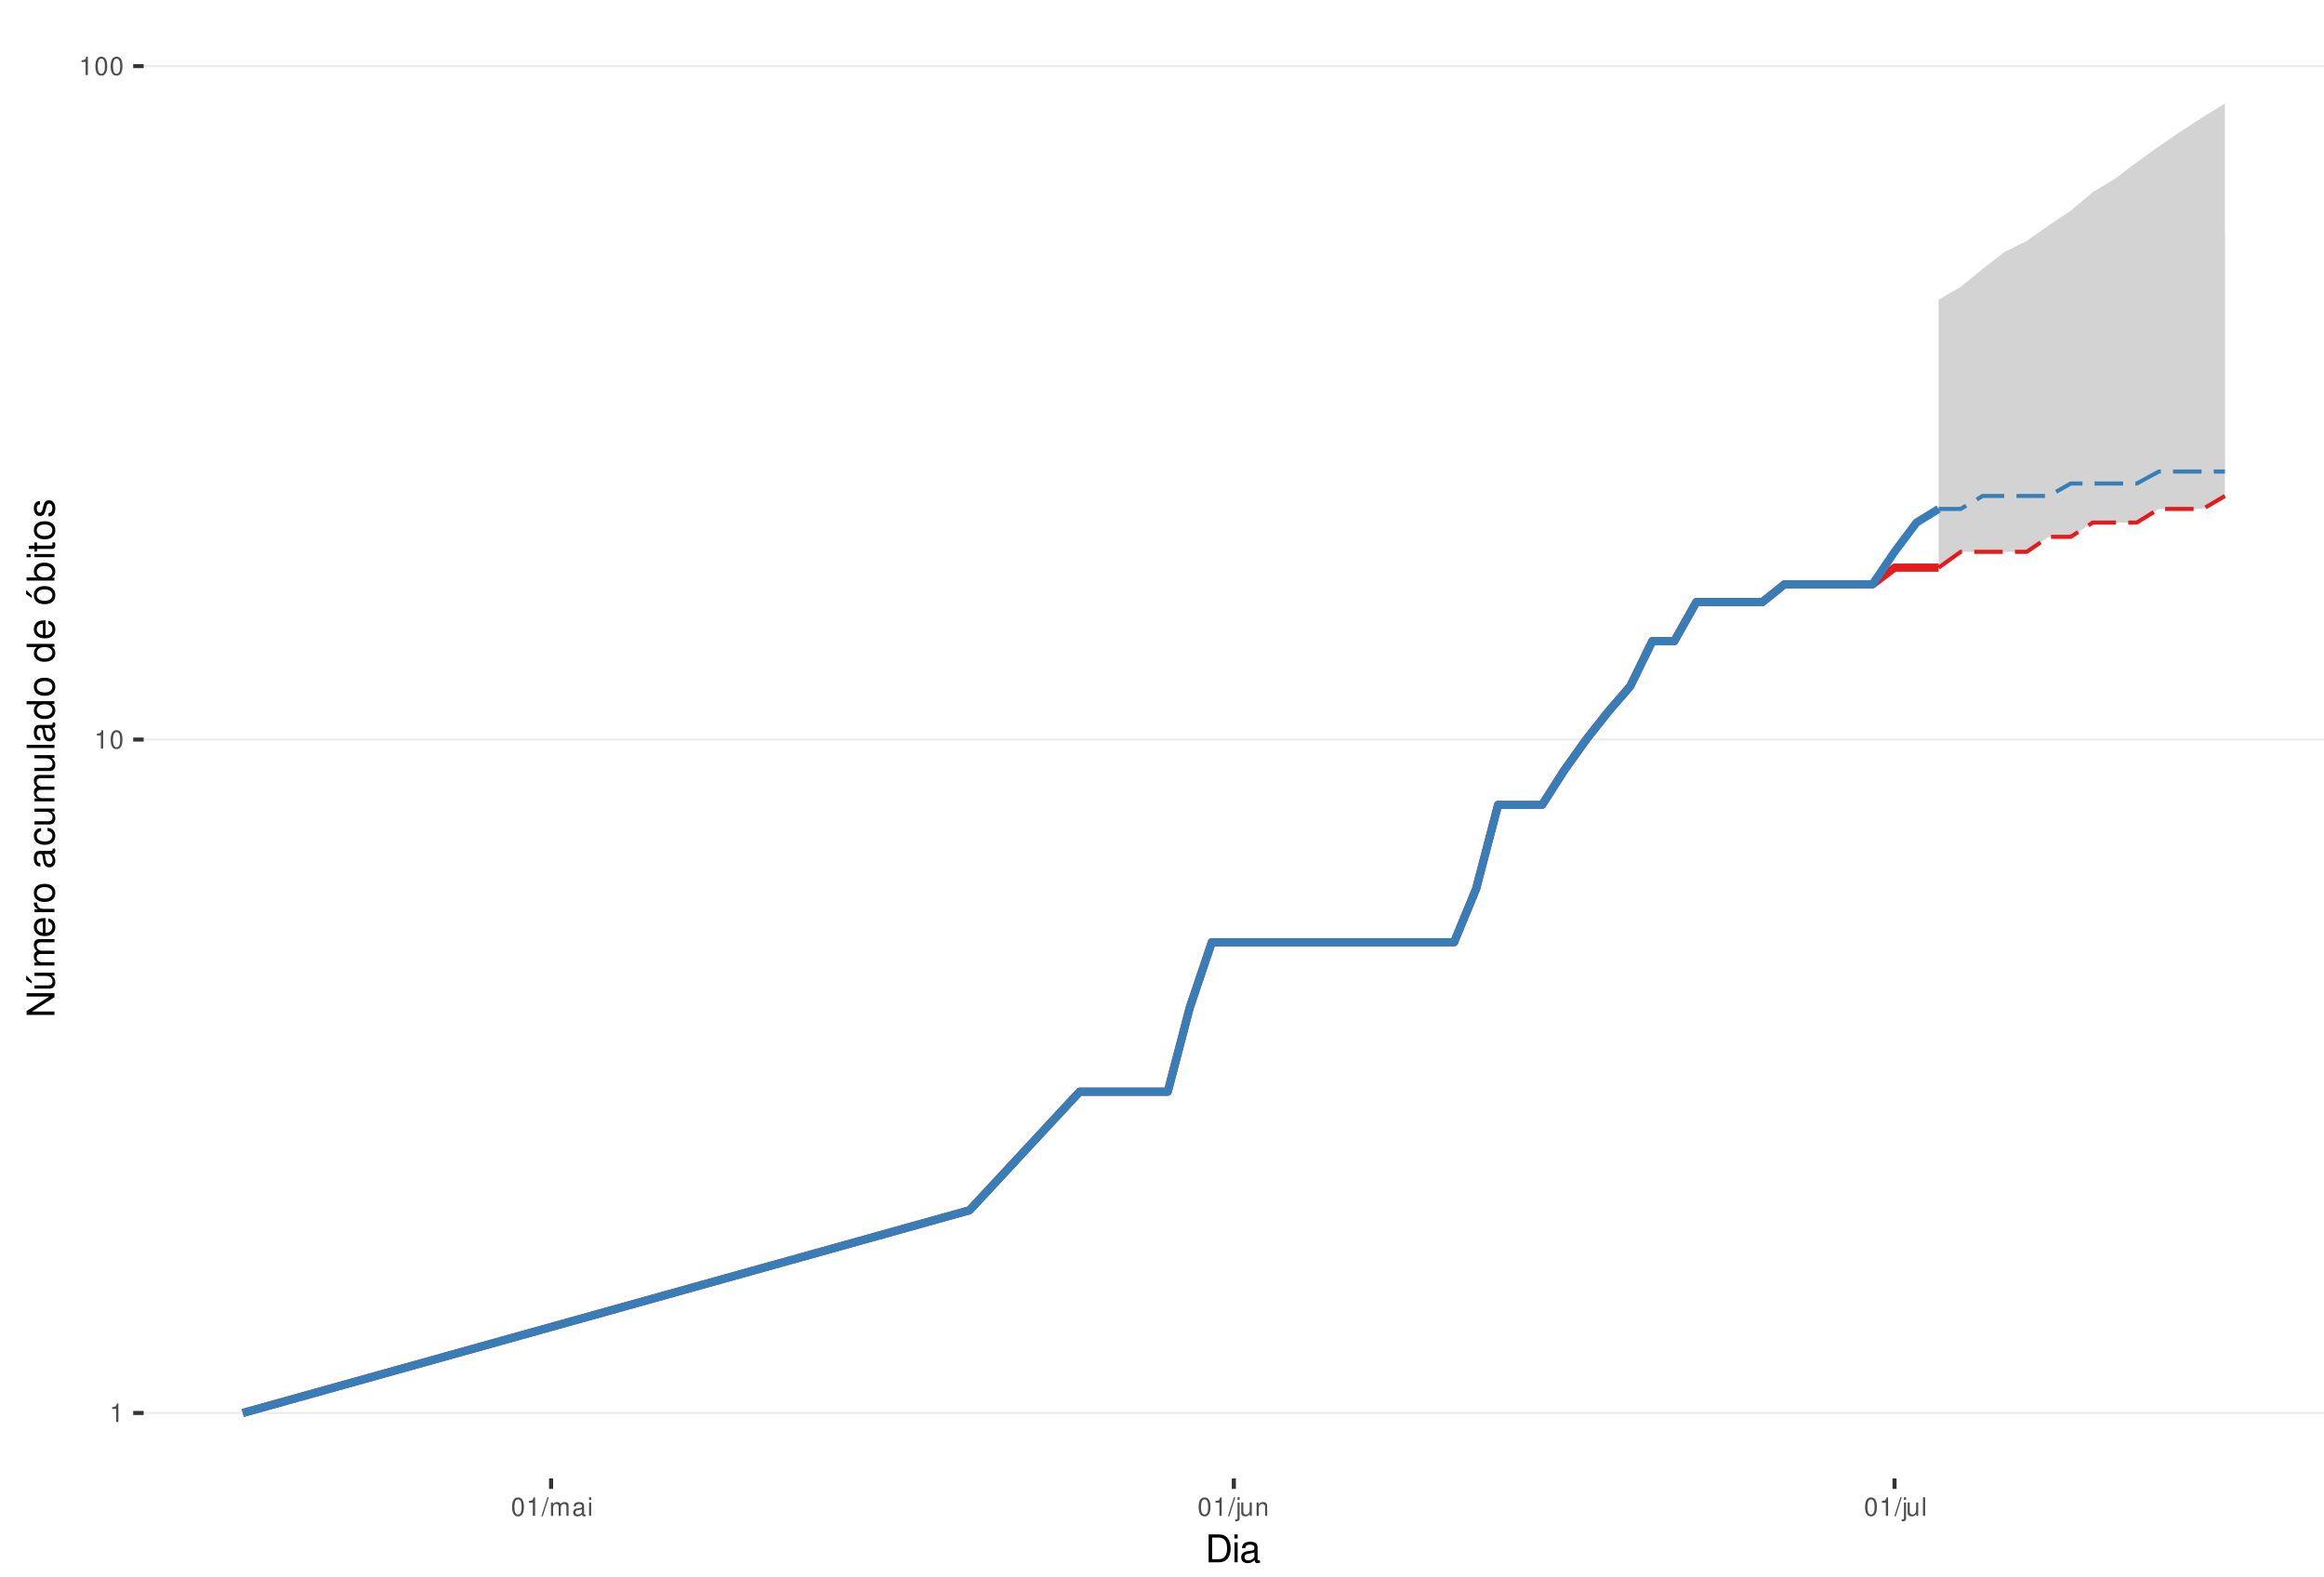
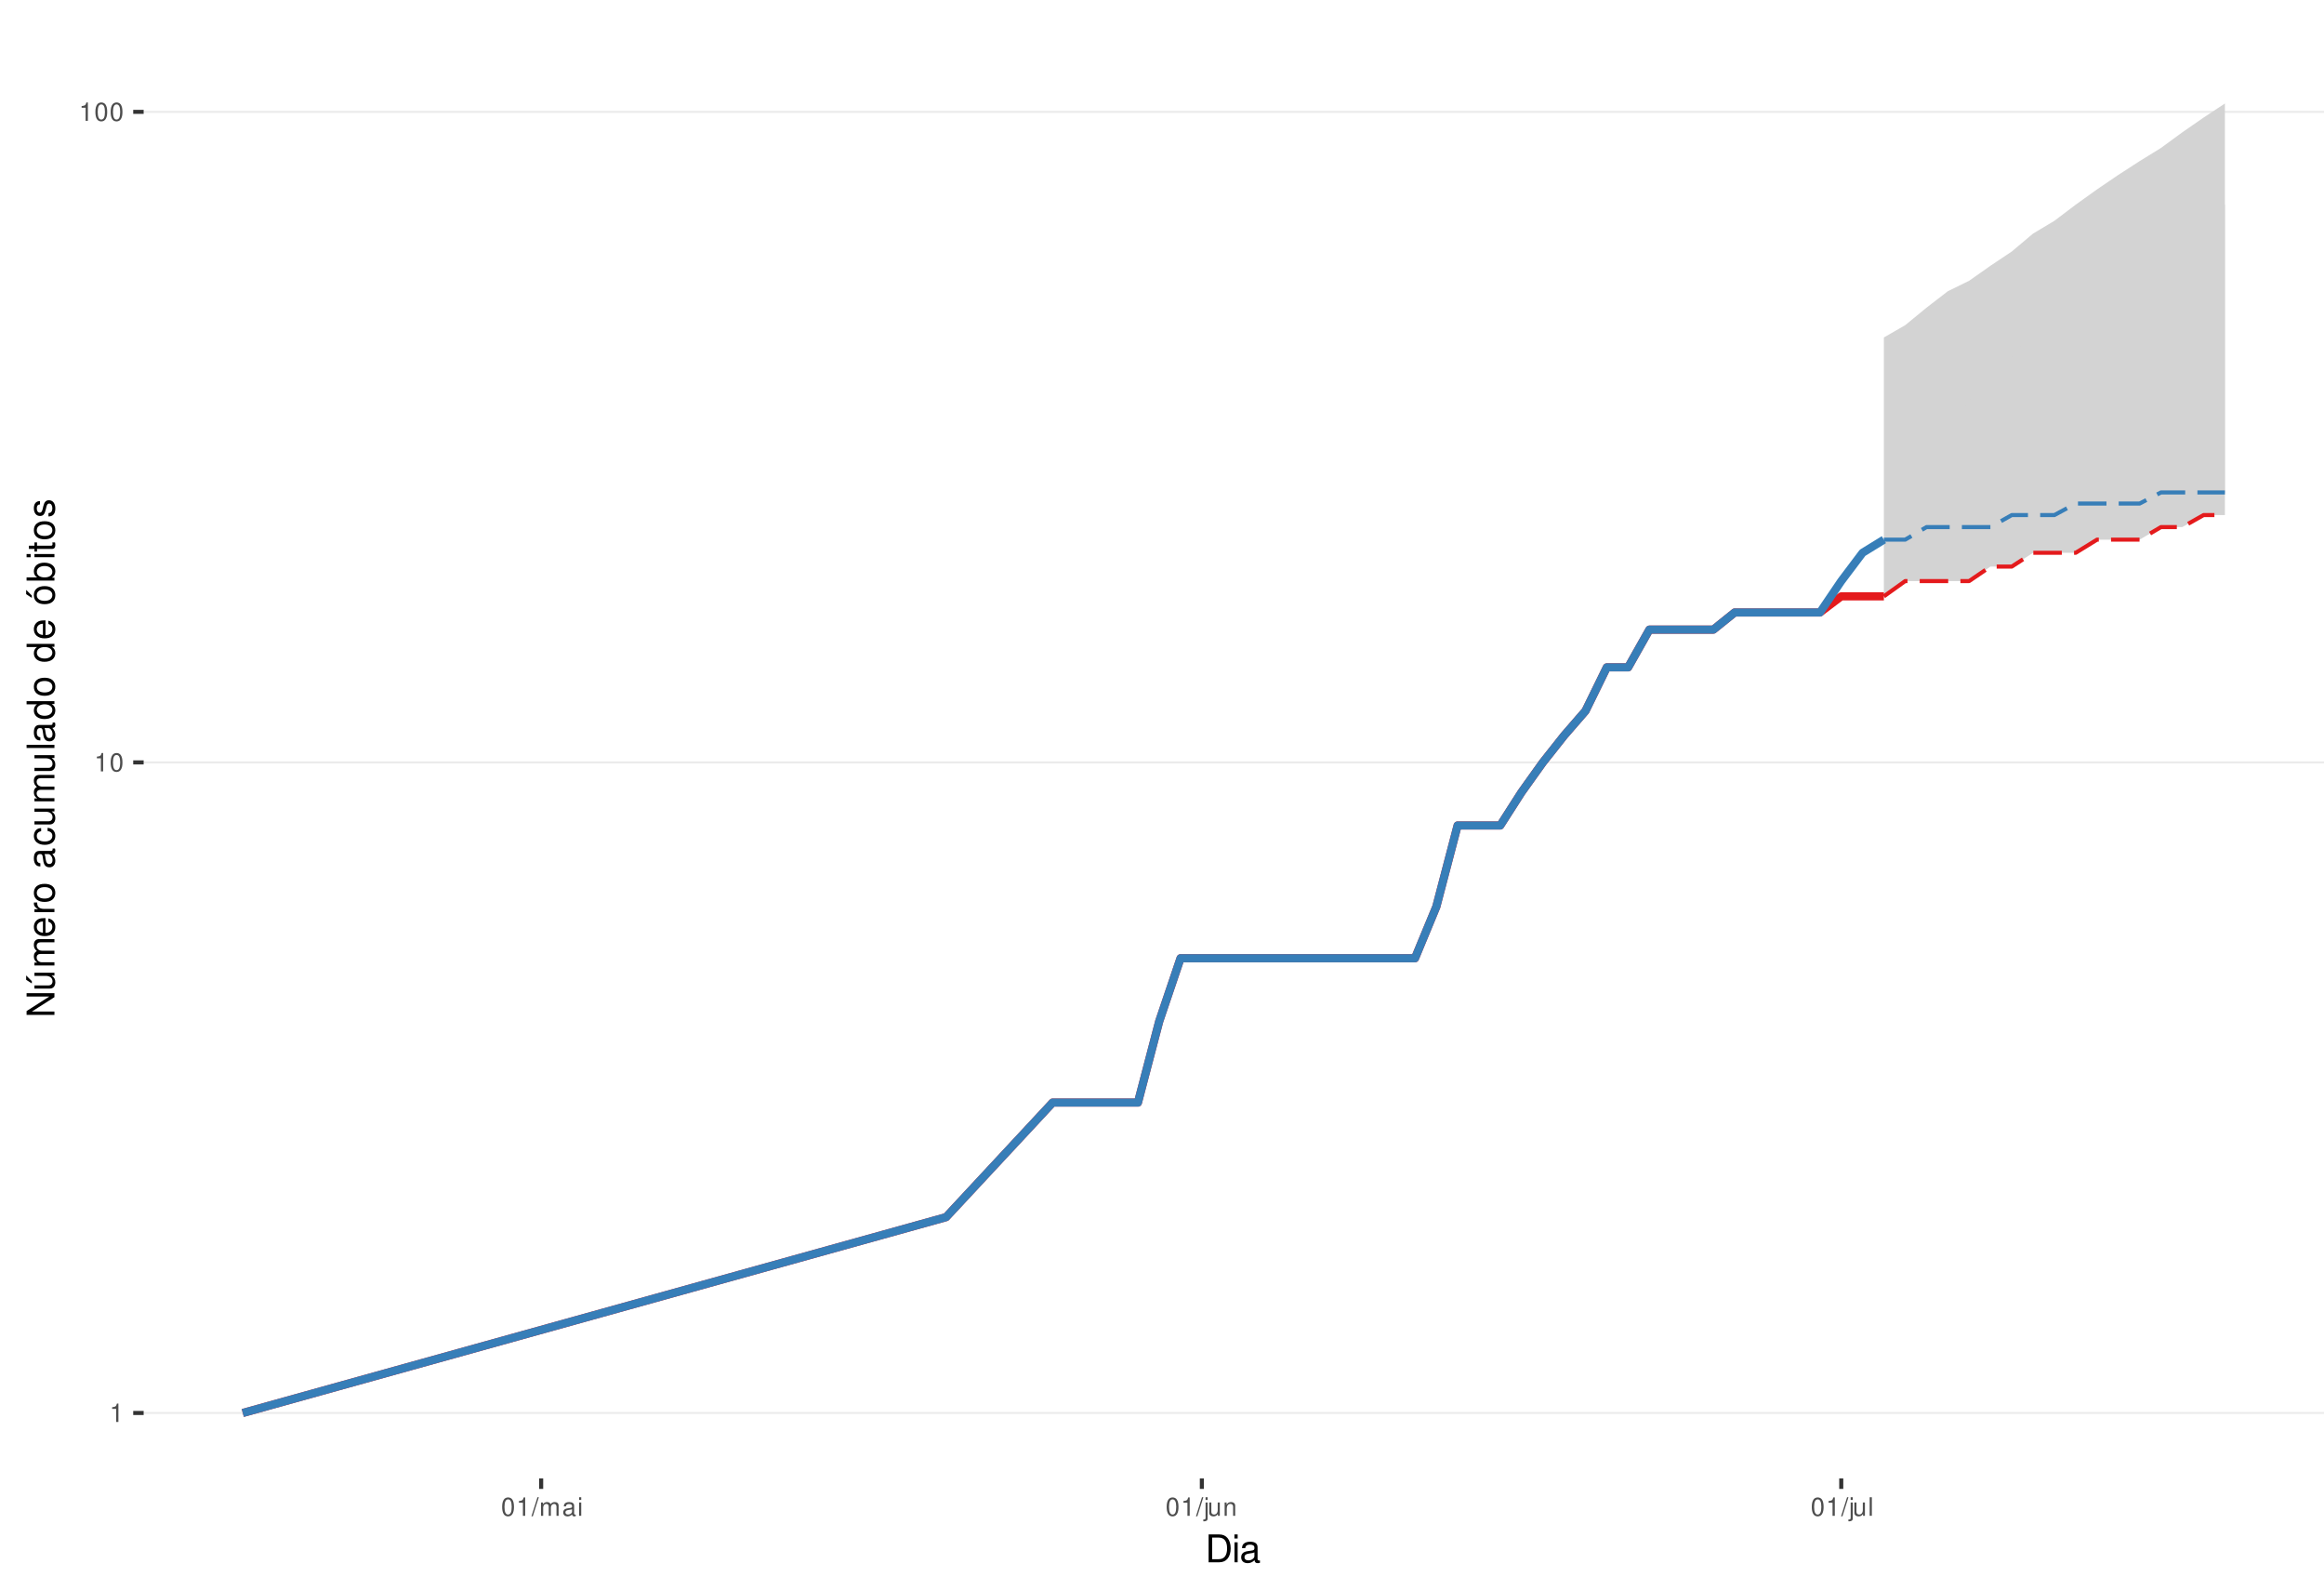
<svg xmlns="http://www.w3.org/2000/svg" xmlns:xlink="http://www.w3.org/1999/xlink" width="609pt" height="413pt" viewBox="0 0 609 413" version="1.1">
  <defs>
    <g>
      <symbol overflow="visible" id="glyph0-0">
        <path style="stroke:none;" d="" />
      </symbol>
      <symbol overflow="visible" id="glyph0-1">
        <path style="stroke:none;" d="M 1.719 -3.422 L 1.719 0 L 2.312 0 L 2.312 -4.812 L 1.922 -4.812 C 1.719 -4.078 1.578 -3.969 0.672 -3.859 L 0.672 -3.422 Z M 1.719 -3.422 " />
      </symbol>
      <symbol overflow="visible" id="glyph0-2">
        <path style="stroke:none;" d="M 1.828 -4.812 C 1.391 -4.812 0.984 -4.609 0.75 -4.281 C 0.438 -3.859 0.281 -3.219 0.281 -2.328 C 0.281 -0.703 0.812 0.156 1.828 0.156 C 2.828 0.156 3.375 -0.703 3.375 -2.297 C 3.375 -3.219 3.234 -3.844 2.922 -4.281 C 2.672 -4.625 2.281 -4.812 1.828 -4.812 Z M 1.828 -4.297 C 2.469 -4.297 2.781 -3.641 2.781 -2.344 C 2.781 -0.969 2.469 -0.328 1.812 -0.328 C 1.203 -0.328 0.891 -1 0.891 -2.328 C 0.891 -3.641 1.203 -4.297 1.828 -4.297 Z M 1.828 -4.297 " />
      </symbol>
      <symbol overflow="visible" id="glyph0-3">
        <path style="stroke:none;" d="M 1.531 -4.859 L -0.047 0.141 L 0.312 0.141 L 1.891 -4.859 Z M 1.531 -4.859 " />
      </symbol>
      <symbol overflow="visible" id="glyph0-4">
        <path style="stroke:none;" d="M 0.469 -3.484 L 0.469 0 L 1.031 0 L 1.031 -2.188 C 1.031 -2.703 1.391 -3.109 1.844 -3.109 C 2.25 -3.109 2.484 -2.844 2.484 -2.406 L 2.484 0 L 3.047 0 L 3.047 -2.188 C 3.047 -2.703 3.422 -3.109 3.875 -3.109 C 4.266 -3.109 4.516 -2.844 4.516 -2.406 L 4.516 0 L 5.078 0 L 5.078 -2.609 C 5.078 -3.234 4.719 -3.594 4.062 -3.594 C 3.594 -3.594 3.312 -3.453 2.984 -3.062 C 2.781 -3.422 2.5 -3.594 2.047 -3.594 C 1.578 -3.594 1.266 -3.422 0.984 -3 L 0.984 -3.484 Z M 0.469 -3.484 " />
      </symbol>
      <symbol overflow="visible" id="glyph0-5">
        <path style="stroke:none;" d="M 3.562 -0.328 C 3.5 -0.312 3.469 -0.312 3.438 -0.312 C 3.25 -0.312 3.141 -0.406 3.141 -0.578 L 3.141 -2.641 C 3.141 -3.25 2.688 -3.594 1.828 -3.594 C 1.312 -3.594 0.906 -3.438 0.672 -3.188 C 0.516 -3 0.453 -2.797 0.438 -2.453 L 0.984 -2.453 C 1.031 -2.875 1.297 -3.078 1.812 -3.078 C 2.312 -3.078 2.594 -2.891 2.594 -2.562 L 2.594 -2.406 C 2.578 -2.172 2.469 -2.078 2.016 -2.031 C 1.219 -1.922 1.109 -1.891 0.891 -1.812 C 0.484 -1.641 0.281 -1.328 0.281 -0.875 C 0.281 -0.25 0.719 0.156 1.422 0.156 C 1.859 0.156 2.219 0 2.609 -0.359 C 2.656 0 2.828 0.156 3.188 0.156 C 3.297 0.156 3.375 0.141 3.562 0.094 Z M 2.594 -1.094 C 2.594 -0.906 2.531 -0.797 2.375 -0.641 C 2.141 -0.438 1.875 -0.328 1.547 -0.328 C 1.109 -0.328 0.859 -0.547 0.859 -0.891 C 0.859 -1.266 1.094 -1.438 1.703 -1.531 C 2.297 -1.609 2.406 -1.641 2.594 -1.719 Z M 2.594 -1.094 " />
      </symbol>
      <symbol overflow="visible" id="glyph0-6">
        <path style="stroke:none;" d="M 1 -3.484 L 0.453 -3.484 L 0.453 0 L 1 0 Z M 1 -4.859 L 0.438 -4.859 L 0.438 -4.156 L 1 -4.156 Z M 1 -4.859 " />
      </symbol>
      <symbol overflow="visible" id="glyph0-7">
        <path style="stroke:none;" d="M 0.469 -3.484 L 0.469 0.5 C 0.469 0.859 0.359 0.969 0.016 0.969 C -0.031 0.969 -0.047 0.969 -0.125 0.953 L -0.125 1.438 C -0.047 1.438 -0.016 1.453 0.062 1.453 C 0.688 1.453 1.016 1.203 1.016 0.719 L 1.016 -3.484 Z M 1.016 -4.859 L 0.469 -4.859 L 0.469 -4.156 L 1.016 -4.156 Z M 1.016 -4.859 " />
      </symbol>
      <symbol overflow="visible" id="glyph0-8">
        <path style="stroke:none;" d="M 3.203 0 L 3.203 -3.484 L 2.656 -3.484 L 2.656 -1.516 C 2.656 -0.797 2.281 -0.328 1.703 -0.328 C 1.266 -0.328 0.984 -0.594 0.984 -1.016 L 0.984 -3.484 L 0.438 -3.484 L 0.438 -0.797 C 0.438 -0.219 0.859 0.156 1.547 0.156 C 2.062 0.156 2.391 -0.031 2.703 -0.484 L 2.703 0 Z M 3.203 0 " />
      </symbol>
      <symbol overflow="visible" id="glyph0-9">
        <path style="stroke:none;" d="M 0.469 -3.484 L 0.469 0 L 1.031 0 L 1.031 -1.922 C 1.031 -2.641 1.391 -3.109 1.969 -3.109 C 2.406 -3.109 2.688 -2.828 2.688 -2.422 L 2.688 0 L 3.234 0 L 3.234 -2.641 C 3.234 -3.219 2.812 -3.594 2.141 -3.594 C 1.625 -3.594 1.281 -3.391 0.984 -2.906 L 0.984 -3.484 Z M 0.469 -3.484 " />
      </symbol>
      <symbol overflow="visible" id="glyph0-10">
        <path style="stroke:none;" d="M 1.016 -4.859 L 0.453 -4.859 L 0.453 0 L 1.016 0 Z M 1.016 -4.859 " />
      </symbol>
      <symbol overflow="visible" id="glyph1-0">
        <path style="stroke:none;" d="" />
      </symbol>
      <symbol overflow="visible" id="glyph1-1">
        <path style="stroke:none;" d="M 0.891 0 L 3.703 0 C 5.547 0 6.672 -1.375 6.672 -3.656 C 6.672 -5.906 5.547 -7.297 3.703 -7.297 L 0.891 -7.297 Z M 1.812 -0.812 L 1.812 -6.469 L 3.547 -6.469 C 4.984 -6.469 5.734 -5.5 5.734 -3.641 C 5.734 -1.797 4.984 -0.812 3.547 -0.812 Z M 1.812 -0.812 " />
      </symbol>
      <symbol overflow="visible" id="glyph1-2">
        <path style="stroke:none;" d="M 1.5 -5.234 L 0.672 -5.234 L 0.672 0 L 1.5 0 Z M 1.5 -7.297 L 0.656 -7.297 L 0.656 -6.234 L 1.5 -6.234 Z M 1.5 -7.297 " />
      </symbol>
      <symbol overflow="visible" id="glyph1-3">
        <path style="stroke:none;" d="M 5.344 -0.484 C 5.266 -0.469 5.219 -0.469 5.172 -0.469 C 4.875 -0.469 4.719 -0.625 4.719 -0.875 L 4.719 -3.953 C 4.719 -4.891 4.047 -5.391 2.75 -5.391 C 1.984 -5.391 1.375 -5.172 1.016 -4.781 C 0.766 -4.516 0.672 -4.203 0.656 -3.688 L 1.484 -3.688 C 1.562 -4.328 1.938 -4.625 2.719 -4.625 C 3.484 -4.625 3.891 -4.344 3.891 -3.844 L 3.891 -3.625 C 3.875 -3.266 3.703 -3.125 3.016 -3.047 C 1.844 -2.891 1.656 -2.844 1.344 -2.719 C 0.734 -2.453 0.422 -2 0.422 -1.312 C 0.422 -0.375 1.078 0.234 2.141 0.234 C 2.797 0.234 3.328 0 3.922 -0.547 C 3.984 0 4.234 0.234 4.781 0.234 C 4.953 0.234 5.062 0.203 5.344 0.141 Z M 3.891 -1.656 C 3.891 -1.375 3.812 -1.203 3.562 -0.969 C 3.219 -0.656 2.812 -0.5 2.312 -0.5 C 1.672 -0.5 1.297 -0.812 1.297 -1.344 C 1.297 -1.891 1.656 -2.172 2.547 -2.297 C 3.438 -2.422 3.609 -2.453 3.891 -2.594 Z M 3.891 -1.656 " />
      </symbol>
      <symbol overflow="visible" id="glyph2-0">
        <path style="stroke:none;" d="" />
      </symbol>
      <symbol overflow="visible" id="glyph2-1">
        <path style="stroke:none;" d="M -7.297 -6.453 L -7.297 -5.578 L -1.328 -5.578 L -7.297 -1.766 L -7.297 -0.766 L 0 -0.766 L 0 -1.641 L -5.906 -1.641 L 0 -5.406 L 0 -6.453 Z M -7.297 -6.453 " />
      </symbol>
      <symbol overflow="visible" id="glyph2-2">
        <path style="stroke:none;" d="M 0 -4.812 L -5.234 -4.812 L -5.234 -3.984 L -2.266 -3.984 C -1.203 -3.984 -0.5 -3.438 -0.5 -2.562 C -0.5 -1.906 -0.906 -1.484 -1.531 -1.484 L -5.234 -1.484 L -5.234 -0.656 L -1.203 -0.656 C -0.328 -0.656 0.234 -1.297 0.234 -2.312 C 0.234 -3.094 -0.047 -3.578 -0.734 -4.062 L 0 -4.062 Z M -7.406 -2.953 L -5.922 -2 L -5.922 -2.594 L -7.406 -4.094 Z M -7.406 -2.953 " />
      </symbol>
      <symbol overflow="visible" id="glyph2-3">
        <path style="stroke:none;" d="M -5.234 -0.703 L 0 -0.703 L 0 -1.547 L -3.297 -1.547 C -4.047 -1.547 -4.656 -2.094 -4.656 -2.766 C -4.656 -3.391 -4.281 -3.734 -3.609 -3.734 L 0 -3.734 L 0 -4.578 L -3.297 -4.578 C -4.047 -4.578 -4.656 -5.125 -4.656 -5.812 C -4.656 -6.422 -4.266 -6.781 -3.609 -6.781 L 0 -6.781 L 0 -7.625 L -3.938 -7.625 C -4.875 -7.625 -5.391 -7.078 -5.391 -6.094 C -5.391 -5.406 -5.188 -4.984 -4.594 -4.484 C -5.156 -4.188 -5.391 -3.766 -5.391 -3.078 C -5.391 -2.375 -5.125 -1.906 -4.5 -1.469 L -5.234 -1.469 Z M -5.234 -0.703 " />
      </symbol>
      <symbol overflow="visible" id="glyph2-4">
        <path style="stroke:none;" d="M -2.344 -5.125 C -3.141 -5.125 -3.625 -5.062 -4.016 -4.922 C -4.875 -4.578 -5.391 -3.781 -5.391 -2.797 C -5.391 -1.344 -4.281 -0.406 -2.547 -0.406 C -0.812 -0.406 0.234 -1.297 0.234 -2.781 C 0.234 -3.984 -0.453 -4.812 -1.594 -5.016 L -1.594 -4.188 C -0.906 -3.953 -0.547 -3.484 -0.547 -2.812 C -0.547 -2.281 -0.781 -1.828 -1.219 -1.547 C -1.516 -1.344 -1.812 -1.281 -2.344 -1.266 Z M -3.016 -1.297 C -3.984 -1.359 -4.625 -1.953 -4.625 -2.797 C -4.625 -3.641 -3.953 -4.234 -3.016 -4.234 Z M -3.016 -1.297 " />
      </symbol>
      <symbol overflow="visible" id="glyph2-5">
        <path style="stroke:none;" d="M -5.234 -0.688 L 0 -0.688 L 0 -1.531 L -2.719 -1.531 C -3.984 -1.547 -4.547 -2.062 -4.516 -3.203 L -5.359 -3.203 C -5.375 -3.062 -5.391 -2.984 -5.391 -2.891 C -5.391 -2.344 -5.062 -1.938 -4.297 -1.453 L -5.234 -1.453 Z M -5.234 -0.688 " />
      </symbol>
      <symbol overflow="visible" id="glyph2-6">
        <path style="stroke:none;" d="M -5.391 -2.719 C -5.391 -1.234 -4.344 -0.359 -2.578 -0.359 C -0.812 -0.359 0.234 -1.234 0.234 -2.734 C 0.234 -4.203 -0.812 -5.094 -2.547 -5.094 C -4.359 -5.094 -5.391 -4.234 -5.391 -2.719 Z M -4.625 -2.734 C -4.625 -3.672 -3.844 -4.234 -2.547 -4.234 C -1.312 -4.234 -0.547 -3.656 -0.547 -2.734 C -0.547 -1.797 -1.312 -1.234 -2.578 -1.234 C -3.844 -1.234 -4.625 -1.797 -4.625 -2.734 Z M -4.625 -2.734 " />
      </symbol>
      <symbol overflow="visible" id="glyph2-7">
        <path style="stroke:none;" d="" />
      </symbol>
      <symbol overflow="visible" id="glyph2-8">
        <path style="stroke:none;" d="M -0.484 -5.344 C -0.469 -5.266 -0.469 -5.219 -0.469 -5.172 C -0.469 -4.875 -0.625 -4.719 -0.875 -4.719 L -3.953 -4.719 C -4.891 -4.719 -5.391 -4.047 -5.391 -2.75 C -5.391 -1.984 -5.172 -1.375 -4.781 -1.016 C -4.516 -0.766 -4.203 -0.672 -3.688 -0.656 L -3.688 -1.484 C -4.328 -1.562 -4.625 -1.938 -4.625 -2.719 C -4.625 -3.484 -4.344 -3.891 -3.844 -3.891 L -3.625 -3.891 C -3.266 -3.875 -3.125 -3.703 -3.047 -3.016 C -2.891 -1.844 -2.844 -1.656 -2.719 -1.344 C -2.453 -0.734 -2 -0.422 -1.312 -0.422 C -0.375 -0.422 0.234 -1.078 0.234 -2.141 C 0.234 -2.797 0 -3.328 -0.547 -3.922 C 0 -3.984 0.234 -4.234 0.234 -4.781 C 0.234 -4.953 0.203 -5.062 0.141 -5.344 Z M -1.656 -3.891 C -1.375 -3.891 -1.203 -3.812 -0.969 -3.562 C -0.656 -3.219 -0.5 -2.812 -0.5 -2.312 C -0.5 -1.672 -0.812 -1.297 -1.344 -1.297 C -1.891 -1.297 -2.172 -1.656 -2.297 -2.547 C -2.422 -3.438 -2.453 -3.609 -2.594 -3.891 Z M -1.656 -3.891 " />
      </symbol>
      <symbol overflow="visible" id="glyph2-9">
        <path style="stroke:none;" d="M -3.484 -4.703 C -3.984 -4.672 -4.312 -4.562 -4.609 -4.359 C -5.094 -4 -5.391 -3.375 -5.391 -2.641 C -5.391 -1.219 -4.266 -0.312 -2.531 -0.312 C -0.844 -0.312 0.234 -1.203 0.234 -2.625 C 0.234 -3.875 -0.516 -4.672 -1.797 -4.766 L -1.797 -3.938 C -0.953 -3.797 -0.547 -3.359 -0.547 -2.656 C -0.547 -1.734 -1.297 -1.188 -2.531 -1.188 C -3.844 -1.188 -4.625 -1.719 -4.625 -2.625 C -4.625 -3.328 -4.203 -3.766 -3.484 -3.875 Z M -3.484 -4.703 " />
      </symbol>
      <symbol overflow="visible" id="glyph2-10">
        <path style="stroke:none;" d="M 0 -4.812 L -5.234 -4.812 L -5.234 -3.984 L -2.266 -3.984 C -1.203 -3.984 -0.5 -3.438 -0.5 -2.562 C -0.5 -1.906 -0.906 -1.484 -1.531 -1.484 L -5.234 -1.484 L -5.234 -0.656 L -1.203 -0.656 C -0.328 -0.656 0.234 -1.297 0.234 -2.312 C 0.234 -3.094 -0.047 -3.578 -0.734 -4.062 L 0 -4.062 Z M 0 -4.812 " />
      </symbol>
      <symbol overflow="visible" id="glyph2-11">
        <path style="stroke:none;" d="M -7.297 -1.516 L -7.297 -0.688 L 0 -0.688 L 0 -1.516 Z M -7.297 -1.516 " />
      </symbol>
      <symbol overflow="visible" id="glyph2-12">
        <path style="stroke:none;" d="M -7.297 -4.953 L -7.297 -4.125 L -4.578 -4.125 C -5.109 -3.766 -5.391 -3.203 -5.391 -2.516 C -5.391 -1.156 -4.297 -0.266 -2.625 -0.266 C -0.859 -0.266 0.234 -1.125 0.234 -2.547 C 0.234 -3.266 -0.047 -3.766 -0.688 -4.203 L 0 -4.203 L 0 -4.953 Z M -4.609 -2.656 C -4.609 -3.547 -3.812 -4.125 -2.562 -4.125 C -1.344 -4.125 -0.547 -3.547 -0.547 -2.656 C -0.547 -1.734 -1.359 -1.125 -2.578 -1.125 C -3.797 -1.125 -4.609 -1.734 -4.609 -2.656 Z M -4.609 -2.656 " />
      </symbol>
      <symbol overflow="visible" id="glyph2-13">
        <path style="stroke:none;" d="M -5.391 -2.719 C -5.391 -1.234 -4.344 -0.359 -2.578 -0.359 C -0.812 -0.359 0.234 -1.234 0.234 -2.734 C 0.234 -4.203 -0.812 -5.094 -2.547 -5.094 C -4.359 -5.094 -5.391 -4.234 -5.391 -2.719 Z M -4.625 -2.734 C -4.625 -3.672 -3.844 -4.234 -2.547 -4.234 C -1.312 -4.234 -0.547 -3.656 -0.547 -2.734 C -0.547 -1.797 -1.312 -1.234 -2.578 -1.234 C -3.844 -1.234 -4.625 -1.797 -4.625 -2.734 Z M -7.406 -2.984 L -5.922 -2.016 L -5.922 -2.625 L -7.406 -4.109 Z M -7.406 -2.984 " />
      </symbol>
      <symbol overflow="visible" id="glyph2-14">
        <path style="stroke:none;" d="M -7.297 -0.547 L 0 -0.547 L 0 -1.297 L -0.672 -1.297 C -0.062 -1.688 0.234 -2.219 0.234 -2.953 C 0.234 -4.328 -0.906 -5.234 -2.641 -5.234 C -4.344 -5.234 -5.391 -4.375 -5.391 -2.984 C -5.391 -2.266 -5.125 -1.766 -4.531 -1.375 L -7.297 -1.375 Z M -4.609 -2.828 C -4.609 -3.766 -3.797 -4.359 -2.547 -4.359 C -1.359 -4.359 -0.547 -3.734 -0.547 -2.828 C -0.547 -1.938 -1.344 -1.375 -2.578 -1.375 C -3.812 -1.375 -4.609 -1.938 -4.609 -2.828 Z M -4.609 -2.828 " />
      </symbol>
      <symbol overflow="visible" id="glyph2-15">
        <path style="stroke:none;" d="M -5.234 -1.5 L -5.234 -0.672 L 0 -0.672 L 0 -1.5 Z M -7.297 -1.5 L -7.297 -0.656 L -6.234 -0.656 L -6.234 -1.5 Z M -7.297 -1.5 " />
      </symbol>
      <symbol overflow="visible" id="glyph2-16">
        <path style="stroke:none;" d="M -5.234 -2.547 L -5.234 -1.688 L -6.688 -1.688 L -6.688 -0.844 L -5.234 -0.844 L -5.234 -0.141 L -4.562 -0.141 L -4.562 -0.844 L -0.594 -0.844 C -0.062 -0.844 0.234 -1.203 0.234 -1.859 C 0.234 -2.078 0.203 -2.266 0.156 -2.547 L -0.547 -2.547 C -0.516 -2.422 -0.5 -2.312 -0.5 -2.141 C -0.5 -1.781 -0.594 -1.688 -0.969 -1.688 L -4.562 -1.688 L -4.562 -2.547 Z M -5.234 -2.547 " />
      </symbol>
      <symbol overflow="visible" id="glyph2-17">
        <path style="stroke:none;" d="M -3.781 -4.375 C -4.812 -4.375 -5.391 -3.688 -5.391 -2.484 C -5.391 -1.266 -4.766 -0.469 -3.797 -0.469 C -2.969 -0.469 -2.578 -0.891 -2.281 -2.125 L -2.094 -2.906 C -1.953 -3.484 -1.734 -3.719 -1.375 -3.719 C -0.875 -3.719 -0.547 -3.234 -0.547 -2.5 C -0.547 -2.047 -0.672 -1.672 -0.891 -1.453 C -1.047 -1.328 -1.188 -1.266 -1.562 -1.219 L -1.562 -0.344 C -0.344 -0.375 0.234 -1.062 0.234 -2.438 C 0.234 -3.75 -0.422 -4.594 -1.438 -4.594 C -2.203 -4.594 -2.641 -4.156 -2.891 -3.109 L -3.078 -2.312 C -3.234 -1.625 -3.453 -1.344 -3.828 -1.344 C -4.312 -1.344 -4.625 -1.766 -4.625 -2.453 C -4.625 -3.125 -4.328 -3.484 -3.781 -3.5 Z M -3.781 -4.375 " />
      </symbol>
    </g>
    <clipPath id="clip1">
      <path d="M 37.645 9.961 L 609 9.961 L 609 387.328 L 37.645 387.328 Z M 37.645 9.961 " />
    </clipPath>
    <clipPath id="clip2">
      <path d="M 37.645 369 L 609 369 L 609 371 L 37.645 371 Z M 37.645 369 " />
    </clipPath>
    <clipPath id="clip3">
-       <path d="M 37.645 193 L 609 193 L 609 195 L 37.645 195 Z M 37.645 193 " />
+       <path d="M 37.645 199 L 609 199 L 609 201 L 37.645 201 Z M 37.645 199 " />
    </clipPath>
    <clipPath id="clip4">
-       <path d="M 37.645 17 L 609 17 L 609 18 L 37.645 18 Z M 37.645 17 " />
+       <path d="M 37.645 29 L 609 29 L 609 30 L 37.645 30 Z M 37.645 29 " />
    </clipPath>
  </defs>
  <g id="surface235">
    <rect x="0" y="0" width="609" height="413" style="fill:rgb(100%,100%,100%);fill-opacity:1;stroke:none;" />
    <rect x="0" y="0" width="609" height="413" style="fill:rgb(100%,100%,100%);fill-opacity:1;stroke:none;" />
    <path style="fill:none;stroke-width:1.067;stroke-linecap:round;stroke-linejoin:round;stroke:rgb(100%,100%,100%);stroke-opacity:1;stroke-miterlimit:10;" d="M 0 413 L 609 413 L 609 0 L 0 0 Z M 0 413 " />
    <g clip-path="url(#clip1)" clip-rule="nonzero">
      <path style=" stroke:none;fill-rule:nonzero;fill:rgb(100%,100%,100%);fill-opacity:1;" d="M 37.645 387.328 L 609 387.328 L 609 9.961 L 37.645 9.961 Z M 37.645 387.328 " />
    </g>
    <g clip-path="url(#clip2)" clip-rule="nonzero">
      <path style="fill:none;stroke-width:0.533;stroke-linecap:butt;stroke-linejoin:round;stroke:rgb(92.157%,92.157%,92.157%);stroke-opacity:1;stroke-miterlimit:10;" d="M 37.645 370.176 L 609 370.176 " />
    </g>
    <g clip-path="url(#clip3)" clip-rule="nonzero">
-       <path style="fill:none;stroke-width:0.533;stroke-linecap:butt;stroke-linejoin:round;stroke:rgb(92.157%,92.157%,92.157%);stroke-opacity:1;stroke-miterlimit:10;" d="M 37.645 193.75 L 609 193.75 " />
+       <path style="fill:none;stroke-width:0.533;stroke-linecap:butt;stroke-linejoin:round;stroke:rgb(92.157%,92.157%,92.157%);stroke-opacity:1;stroke-miterlimit:10;" d="M 37.645 199.738 L 609 199.738 " />
    </g>
    <g clip-path="url(#clip4)" clip-rule="nonzero">
-       <path style="fill:none;stroke-width:0.533;stroke-linecap:butt;stroke-linejoin:round;stroke:rgb(92.157%,92.157%,92.157%);stroke-opacity:1;stroke-miterlimit:10;" d="M 37.645 17.32 L 609 17.32 " />
-     </g>
-     <path style=" stroke:none;fill-rule:nonzero;fill:rgb(82.745%,82.745%,82.745%);fill-opacity:1;" d="M 508.004 78.504 L 513.773 75.172 L 519.547 70.43 L 525.316 65.965 L 531.09 63.129 L 536.859 59.059 L 542.629 55.195 L 548.402 50.328 L 554.172 46.871 L 559.945 42.492 L 565.715 38.348 L 571.488 34.418 L 577.258 30.68 L 583.031 27.117 L 583.031 129.93 L 577.258 133.336 L 565.715 133.336 L 559.945 136.898 L 548.402 136.898 L 542.629 140.637 L 536.859 140.637 L 531.09 144.57 L 513.773 144.57 L 508.004 148.711 Z M 508.004 78.504 " />
-     <path style=" stroke:none;fill-rule:nonzero;fill:rgb(82.745%,82.745%,82.745%);fill-opacity:1;" d="M 508.004 133.336 L 513.773 123.539 L 519.547 114.855 L 525.316 107.059 L 531.09 99.98 L 536.859 93.5 L 542.629 87.527 L 548.402 83.789 L 554.172 78.504 L 559.945 73.559 L 565.715 68.914 L 571.488 65.965 L 577.258 63.129 L 583.031 61.746 L 583.031 123.539 L 565.715 123.539 L 559.945 126.668 L 542.629 126.668 L 536.859 129.93 L 519.547 129.93 L 513.773 133.336 Z M 508.004 133.336 " />
-     <path style="fill:none;stroke-width:2.134;stroke-linecap:butt;stroke-linejoin:round;stroke:rgb(89.412%,10.196%,10.98%);stroke-opacity:1;stroke-miterlimit:10;" d="M 63.617 370.176 L 254.066 317.066 L 282.922 286 L 306.008 286 L 311.781 263.957 L 317.551 246.859 L 381.035 246.859 L 386.805 232.887 L 392.578 210.848 L 404.121 210.848 L 409.891 201.82 L 415.664 193.75 L 421.434 186.445 L 427.207 179.777 L 432.977 167.969 L 438.746 167.969 L 444.52 157.734 L 461.832 157.734 L 467.605 153.09 L 490.688 153.09 L 496.461 148.711 L 508.004 148.711 " />
-     <path style="fill:none;stroke-width:1.067;stroke-linecap:butt;stroke-linejoin:round;stroke:rgb(89.412%,10.196%,10.98%);stroke-opacity:1;stroke-dasharray:7.469,3.201;stroke-miterlimit:10;" d="M 508.004 148.711 L 513.773 144.57 L 531.09 144.57 L 536.859 140.637 L 542.629 140.637 L 548.402 136.898 L 559.945 136.898 L 565.715 133.336 L 577.258 133.336 L 583.031 129.93 " />
-     <path style="fill:none;stroke-width:2.134;stroke-linecap:butt;stroke-linejoin:round;stroke:rgb(21.569%,49.412%,72.157%);stroke-opacity:1;stroke-miterlimit:10;" d="M 63.617 370.176 L 254.066 317.066 L 282.922 286 L 306.008 286 L 311.781 263.957 L 317.551 246.859 L 381.035 246.859 L 386.805 232.887 L 392.578 210.848 L 404.121 210.848 L 409.891 201.82 L 415.664 193.75 L 421.434 186.445 L 427.207 179.777 L 432.977 167.969 L 438.746 167.969 L 444.52 157.734 L 461.832 157.734 L 467.605 153.09 L 490.688 153.09 L 496.461 144.57 L 502.23 136.898 L 508.004 133.336 " />
-     <path style="fill:none;stroke-width:1.067;stroke-linecap:butt;stroke-linejoin:round;stroke:rgb(21.569%,49.412%,72.157%);stroke-opacity:1;stroke-dasharray:7.469,3.201;stroke-miterlimit:10;" d="M 508.004 133.336 L 513.773 133.336 L 519.547 129.93 L 536.859 129.93 L 542.629 126.668 L 559.945 126.668 L 565.715 123.539 L 583.031 123.539 " />
+       <path style="fill:none;stroke-width:0.533;stroke-linecap:butt;stroke-linejoin:round;stroke:rgb(92.157%,92.157%,92.157%);stroke-opacity:1;stroke-miterlimit:10;" d="M 37.645 29.305 L 609 29.305 " />
+     </g>
+     <path style=" stroke:none;fill-rule:nonzero;fill:rgb(82.745%,82.745%,82.745%);fill-opacity:1;" d="M 493.668 88.41 L 499.254 85.191 L 504.84 80.609 L 510.422 76.297 L 516.008 73.555 L 521.594 69.625 L 527.18 65.891 L 532.762 61.191 L 538.348 57.852 L 543.934 53.621 L 549.52 49.617 L 555.105 45.82 L 560.688 42.211 L 566.273 38.766 L 571.859 34.676 L 577.445 30.801 L 583.031 27.117 L 583.031 134.938 L 577.445 134.938 L 571.859 138.09 L 566.273 138.09 L 560.688 141.379 L 549.52 141.379 L 543.934 144.82 L 532.762 144.82 L 527.18 148.434 L 521.594 148.434 L 516.008 152.23 L 499.254 152.23 L 493.668 156.23 Z M 493.668 88.41 " />
+     <path style=" stroke:none;fill-rule:nonzero;fill:rgb(82.745%,82.745%,82.745%);fill-opacity:1;" d="M 493.668 141.379 L 499.254 131.918 L 504.84 120.93 L 510.422 113.645 L 516.008 104.926 L 521.594 99 L 527.18 93.516 L 532.762 86.781 L 538.348 82.105 L 543.934 76.297 L 549.52 72.223 L 555.105 67.113 L 560.688 63.504 L 566.273 60.059 L 571.859 57.852 L 577.445 54.656 L 583.031 53.621 L 583.031 129.012 L 566.273 129.012 L 560.688 131.918 L 543.934 131.918 L 538.348 134.938 L 527.18 134.938 L 521.594 138.09 L 504.84 138.09 L 499.254 141.379 Z M 493.668 141.379 " />
+     <path style="fill:none;stroke-width:2.134;stroke-linecap:butt;stroke-linejoin:round;stroke:rgb(89.412%,10.196%,10.98%);stroke-opacity:1;stroke-miterlimit:10;" d="M 63.617 370.176 L 247.922 318.871 L 275.848 288.855 L 298.191 288.855 L 303.773 267.562 L 309.359 251.047 L 370.797 251.047 L 376.383 237.551 L 381.965 216.258 L 393.137 216.258 L 398.723 207.539 L 404.305 199.738 L 409.891 192.684 L 415.477 186.246 L 421.062 174.836 L 426.648 174.836 L 432.23 164.949 L 448.988 164.949 L 454.57 160.461 L 476.914 160.461 L 482.496 156.23 L 493.668 156.23 " />
+     <path style="fill:none;stroke-width:1.067;stroke-linecap:butt;stroke-linejoin:round;stroke:rgb(89.412%,10.196%,10.98%);stroke-opacity:1;stroke-dasharray:7.469,3.201;stroke-miterlimit:10;" d="M 493.668 156.23 L 499.254 152.23 L 516.008 152.23 L 521.594 148.434 L 527.18 148.434 L 532.762 144.82 L 543.934 144.82 L 549.52 141.379 L 560.688 141.379 L 566.273 138.09 L 571.859 138.09 L 577.445 134.938 L 583.031 134.938 " />
+     <path style="fill:none;stroke-width:2.134;stroke-linecap:butt;stroke-linejoin:round;stroke:rgb(21.569%,49.412%,72.157%);stroke-opacity:1;stroke-miterlimit:10;" d="M 63.617 370.176 L 247.922 318.871 L 275.848 288.855 L 298.191 288.855 L 303.773 267.562 L 309.359 251.047 L 370.797 251.047 L 376.383 237.551 L 381.965 216.258 L 393.137 216.258 L 398.723 207.539 L 404.305 199.738 L 409.891 192.684 L 415.477 186.246 L 421.062 174.836 L 426.648 174.836 L 432.23 164.949 L 448.988 164.949 L 454.57 160.461 L 476.914 160.461 L 482.496 152.23 L 488.082 144.82 L 493.668 141.379 " />
+     <path style="fill:none;stroke-width:1.067;stroke-linecap:butt;stroke-linejoin:round;stroke:rgb(21.569%,49.412%,72.157%);stroke-opacity:1;stroke-dasharray:7.469,3.201;stroke-miterlimit:10;" d="M 493.668 141.379 L 499.254 141.379 L 504.84 138.09 L 521.594 138.09 L 527.18 134.938 L 538.348 134.938 L 543.934 131.918 L 560.688 131.918 L 566.273 129.012 L 583.031 129.012 " />
    <g style="fill:rgb(30.196%,30.196%,30.196%);fill-opacity:1;">
      <use xlink:href="#glyph0-1" x="28.715" y="372.523" />
    </g>
    <g style="fill:rgb(30.196%,30.196%,30.196%);fill-opacity:1;">
-       <use xlink:href="#glyph0-1" x="24.715" y="196.098" />
-       <use xlink:href="#glyph0-2" x="28.715" y="196.098" />
-     </g>
-     <g style="fill:rgb(30.196%,30.196%,30.196%);fill-opacity:1;">
-       <use xlink:href="#glyph0-1" x="20.715" y="19.668" />
-       <use xlink:href="#glyph0-2" x="24.715" y="19.668" />
-       <use xlink:href="#glyph0-2" x="28.715" y="19.668" />
+       <use xlink:href="#glyph0-1" x="24.715" y="202.086" />
+       <use xlink:href="#glyph0-2" x="28.715" y="202.086" />
+     </g>
+     <g style="fill:rgb(30.196%,30.196%,30.196%);fill-opacity:1;">
+       <use xlink:href="#glyph0-1" x="20.715" y="31.652" />
+       <use xlink:href="#glyph0-2" x="24.715" y="31.652" />
+       <use xlink:href="#glyph0-2" x="28.715" y="31.652" />
    </g>
    <path style="fill:none;stroke-width:1.067;stroke-linecap:butt;stroke-linejoin:round;stroke:rgb(20%,20%,20%);stroke-opacity:1;stroke-miterlimit:10;" d="M 34.906 370.176 L 37.645 370.176 " />
-     <path style="fill:none;stroke-width:1.067;stroke-linecap:butt;stroke-linejoin:round;stroke:rgb(20%,20%,20%);stroke-opacity:1;stroke-miterlimit:10;" d="M 34.906 193.75 L 37.645 193.75 " />
-     <path style="fill:none;stroke-width:1.067;stroke-linecap:butt;stroke-linejoin:round;stroke:rgb(20%,20%,20%);stroke-opacity:1;stroke-miterlimit:10;" d="M 34.906 17.32 L 37.645 17.32 " />
-     <path style="fill:none;stroke-width:1.067;stroke-linecap:butt;stroke-linejoin:round;stroke:rgb(20%,20%,20%);stroke-opacity:1;stroke-miterlimit:10;" d="M 144.414 390.07 L 144.414 387.328 " />
-     <path style="fill:none;stroke-width:1.067;stroke-linecap:butt;stroke-linejoin:round;stroke:rgb(20%,20%,20%);stroke-opacity:1;stroke-miterlimit:10;" d="M 323.324 390.07 L 323.324 387.328 " />
-     <path style="fill:none;stroke-width:1.067;stroke-linecap:butt;stroke-linejoin:round;stroke:rgb(20%,20%,20%);stroke-opacity:1;stroke-miterlimit:10;" d="M 496.461 390.07 L 496.461 387.328 " />
-     <g style="fill:rgb(30.196%,30.196%,30.196%);fill-opacity:1;">
-       <use xlink:href="#glyph0-2" x="133.914" y="397.109" />
-       <use xlink:href="#glyph0-1" x="137.914" y="397.109" />
-       <use xlink:href="#glyph0-3" x="141.914" y="397.109" />
-       <use xlink:href="#glyph0-4" x="143.914" y="397.109" />
-       <use xlink:href="#glyph0-5" x="149.914" y="397.109" />
-       <use xlink:href="#glyph0-6" x="153.914" y="397.109" />
-     </g>
-     <g style="fill:rgb(30.196%,30.196%,30.196%);fill-opacity:1;">
-       <use xlink:href="#glyph0-2" x="313.824" y="397.109" />
-       <use xlink:href="#glyph0-1" x="317.824" y="397.109" />
-       <use xlink:href="#glyph0-3" x="321.824" y="397.109" />
-       <use xlink:href="#glyph0-7" x="323.824" y="397.109" />
-       <use xlink:href="#glyph0-8" x="324.824" y="397.109" />
-       <use xlink:href="#glyph0-9" x="328.824" y="397.109" />
-     </g>
-     <g style="fill:rgb(30.196%,30.196%,30.196%);fill-opacity:1;">
-       <use xlink:href="#glyph0-2" x="488.461" y="397.109" />
-       <use xlink:href="#glyph0-1" x="492.461" y="397.109" />
-       <use xlink:href="#glyph0-3" x="496.461" y="397.109" />
-       <use xlink:href="#glyph0-7" x="498.461" y="397.109" />
-       <use xlink:href="#glyph0-8" x="499.461" y="397.109" />
-       <use xlink:href="#glyph0-10" x="503.461" y="397.109" />
+     <path style="fill:none;stroke-width:1.067;stroke-linecap:butt;stroke-linejoin:round;stroke:rgb(20%,20%,20%);stroke-opacity:1;stroke-miterlimit:10;" d="M 34.906 199.738 L 37.645 199.738 " />
+     <path style="fill:none;stroke-width:1.067;stroke-linecap:butt;stroke-linejoin:round;stroke:rgb(20%,20%,20%);stroke-opacity:1;stroke-miterlimit:10;" d="M 34.906 29.305 L 37.645 29.305 " />
+     <path style="fill:none;stroke-width:1.067;stroke-linecap:butt;stroke-linejoin:round;stroke:rgb(20%,20%,20%);stroke-opacity:1;stroke-miterlimit:10;" d="M 141.809 390.07 L 141.809 387.328 " />
+     <path style="fill:none;stroke-width:1.067;stroke-linecap:butt;stroke-linejoin:round;stroke:rgb(20%,20%,20%);stroke-opacity:1;stroke-miterlimit:10;" d="M 314.945 390.07 L 314.945 387.328 " />
+     <path style="fill:none;stroke-width:1.067;stroke-linecap:butt;stroke-linejoin:round;stroke:rgb(20%,20%,20%);stroke-opacity:1;stroke-miterlimit:10;" d="M 482.496 390.07 L 482.496 387.328 " />
+     <g style="fill:rgb(30.196%,30.196%,30.196%);fill-opacity:1;">
+       <use xlink:href="#glyph0-2" x="131.309" y="397.109" />
+       <use xlink:href="#glyph0-1" x="135.309" y="397.109" />
+       <use xlink:href="#glyph0-3" x="139.309" y="397.109" />
+       <use xlink:href="#glyph0-4" x="141.309" y="397.109" />
+       <use xlink:href="#glyph0-5" x="147.309" y="397.109" />
+       <use xlink:href="#glyph0-6" x="151.309" y="397.109" />
+     </g>
+     <g style="fill:rgb(30.196%,30.196%,30.196%);fill-opacity:1;">
+       <use xlink:href="#glyph0-2" x="305.445" y="397.109" />
+       <use xlink:href="#glyph0-1" x="309.445" y="397.109" />
+       <use xlink:href="#glyph0-3" x="313.445" y="397.109" />
+       <use xlink:href="#glyph0-7" x="315.445" y="397.109" />
+       <use xlink:href="#glyph0-8" x="316.445" y="397.109" />
+       <use xlink:href="#glyph0-9" x="320.445" y="397.109" />
+     </g>
+     <g style="fill:rgb(30.196%,30.196%,30.196%);fill-opacity:1;">
+       <use xlink:href="#glyph0-2" x="474.496" y="397.109" />
+       <use xlink:href="#glyph0-1" x="478.496" y="397.109" />
+       <use xlink:href="#glyph0-3" x="482.496" y="397.109" />
+       <use xlink:href="#glyph0-7" x="484.496" y="397.109" />
+       <use xlink:href="#glyph0-8" x="485.496" y="397.109" />
+       <use xlink:href="#glyph0-10" x="489.496" y="397.109" />
    </g>
    <g style="fill:rgb(0%,0%,0%);fill-opacity:1;">
      <use xlink:href="#glyph1-1" x="315.824" y="409.29" />
      <use xlink:href="#glyph1-2" x="322.824" y="409.29" />
      <use xlink:href="#glyph1-3" x="324.824" y="409.29" />
    </g>
    <g style="fill:rgb(0%,0%,0%);fill-opacity:1;">
      <use xlink:href="#glyph2-1" x="14.263" y="266.645" />
      <use xlink:href="#glyph2-2" x="14.263" y="259.645" />
      <use xlink:href="#glyph2-3" x="14.263" y="253.645" />
      <use xlink:href="#glyph2-4" x="14.263" y="245.645" />
      <use xlink:href="#glyph2-5" x="14.263" y="239.645" />
      <use xlink:href="#glyph2-6" x="14.263" y="236.645" />
      <use xlink:href="#glyph2-7" x="14.263" y="230.645" />
      <use xlink:href="#glyph2-8" x="14.263" y="227.645" />
      <use xlink:href="#glyph2-9" x="14.263" y="221.645" />
      <use xlink:href="#glyph2-10" x="14.263" y="216.645" />
      <use xlink:href="#glyph2-3" x="14.263" y="210.645" />
      <use xlink:href="#glyph2-10" x="14.263" y="202.645" />
      <use xlink:href="#glyph2-11" x="14.263" y="196.645" />
      <use xlink:href="#glyph2-8" x="14.263" y="194.645" />
      <use xlink:href="#glyph2-12" x="14.263" y="188.645" />
      <use xlink:href="#glyph2-6" x="14.263" y="182.645" />
      <use xlink:href="#glyph2-7" x="14.263" y="176.645" />
      <use xlink:href="#glyph2-12" x="14.263" y="173.645" />
      <use xlink:href="#glyph2-4" x="14.263" y="167.645" />
      <use xlink:href="#glyph2-7" x="14.263" y="161.645" />
      <use xlink:href="#glyph2-13" x="14.263" y="158.645" />
      <use xlink:href="#glyph2-14" x="14.263" y="152.645" />
      <use xlink:href="#glyph2-15" x="14.263" y="146.645" />
      <use xlink:href="#glyph2-16" x="14.263" y="144.645" />
      <use xlink:href="#glyph2-6" x="14.263" y="141.645" />
      <use xlink:href="#glyph2-17" x="14.263" y="135.645" />
    </g>
  </g>
</svg>
